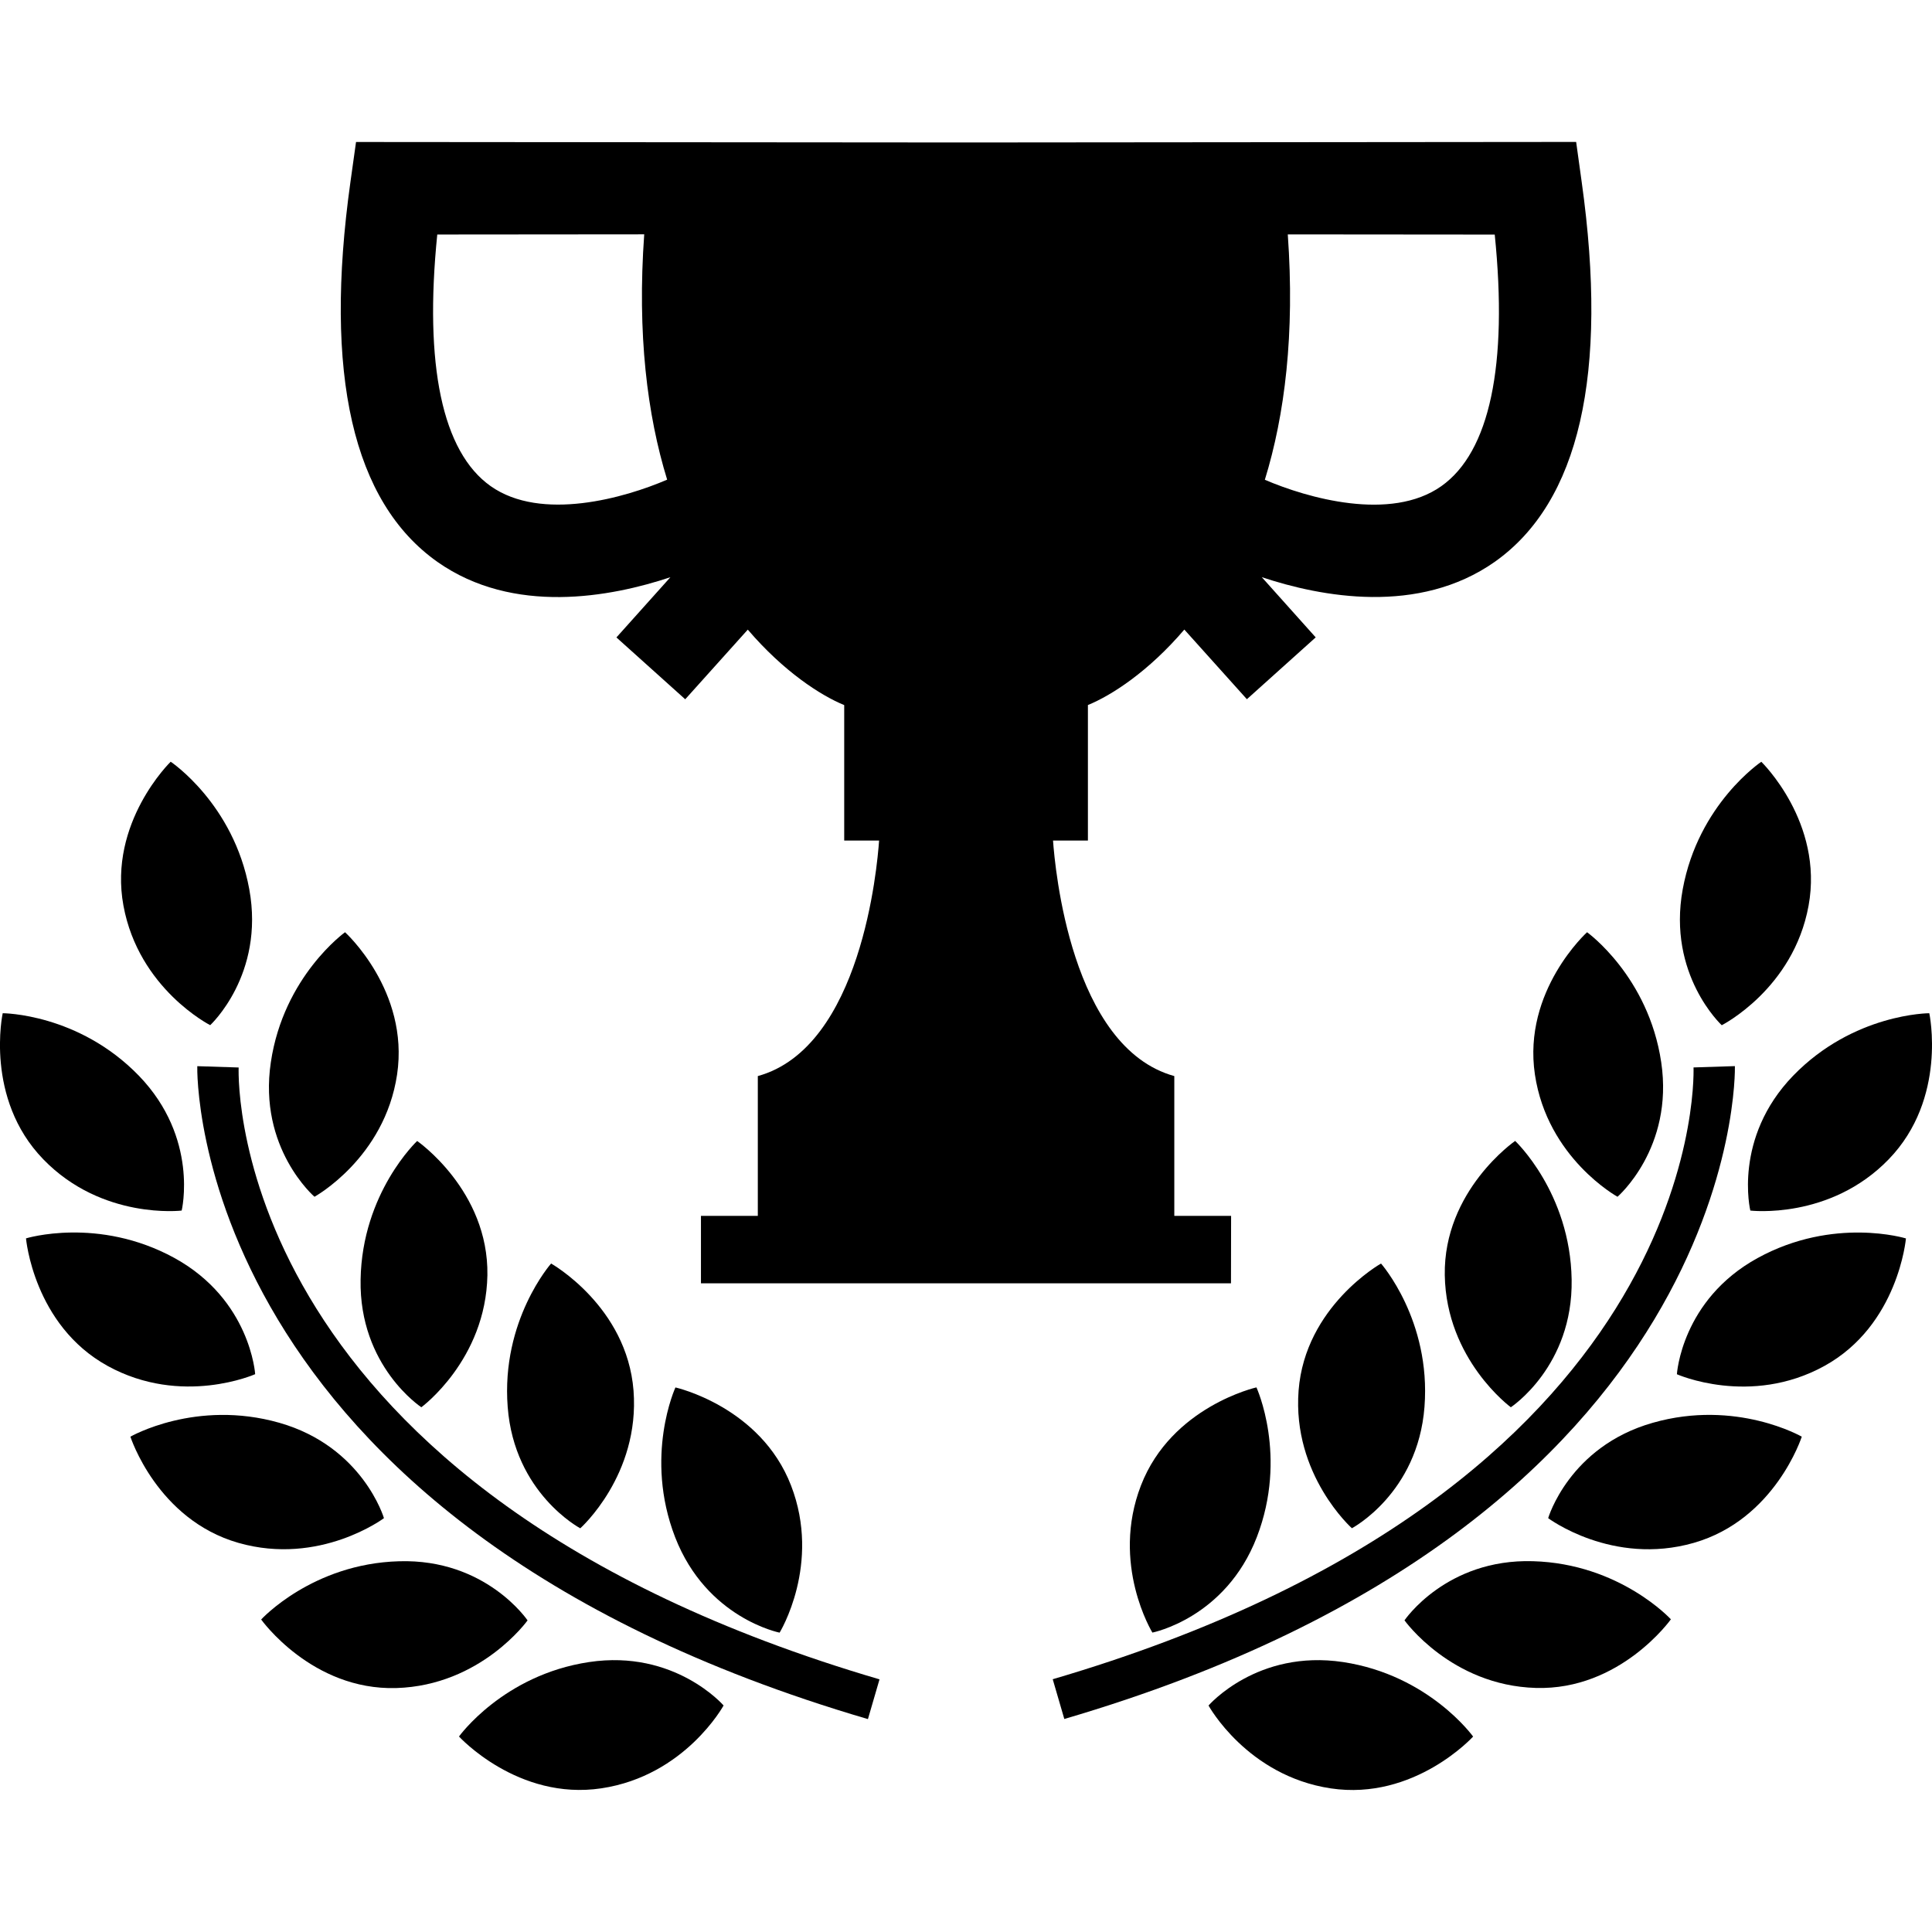
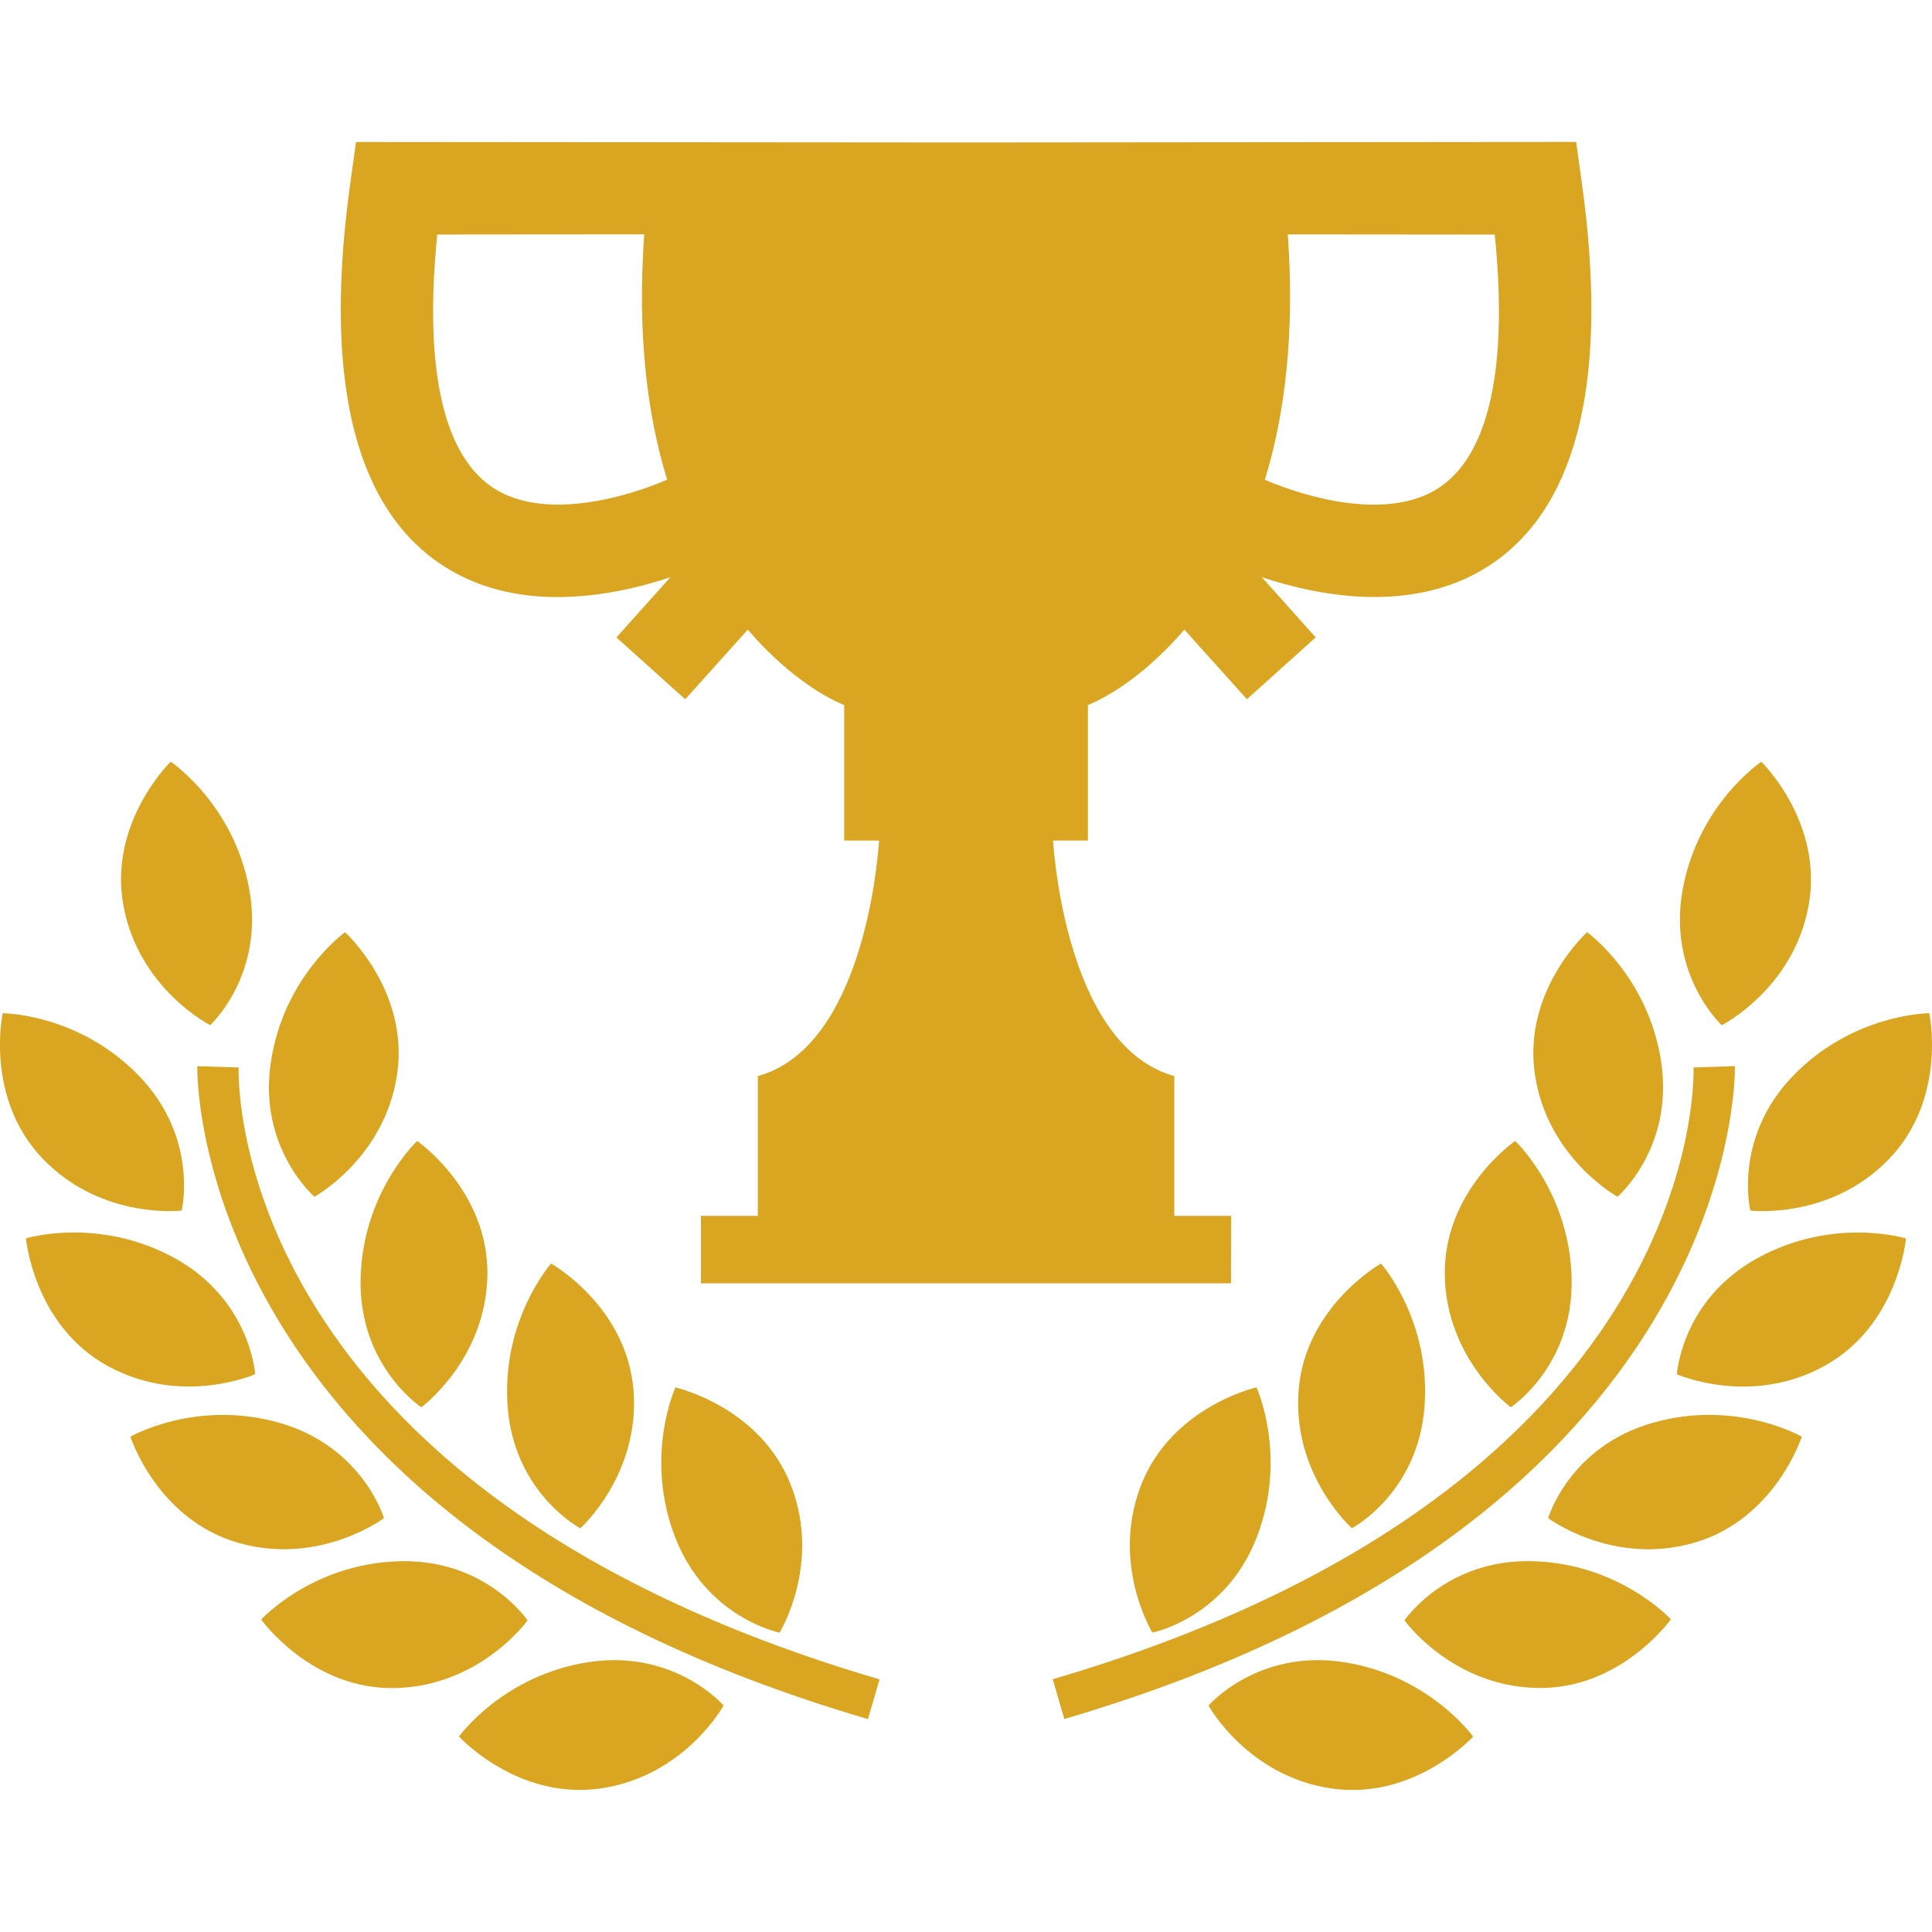
- <svg xmlns="http://www.w3.org/2000/svg" version="1.1" id="Capa_1" x="0px" y="0px" width="32.179px" height="32.179px" viewBox="0 0 32.179 32.179" style="enable-background:new 0 0 32.179 32.179;" xml:space="preserve">
+ <svg xmlns="http://www.w3.org/2000/svg" version="1.1" id="Capa_1" x="0px" y="0px" width="81px" height="81px" viewBox="0 0 32.179 32.179" style="enable-background:new 0 0 32.179 32.179;" xml:space="preserve">
+   <style>.achievement-svg{fill: goldenrod;} </style>
  <g>
    <g>
-       <path d="M3.026,20.163c0,0,0.292-1.206-0.713-2.246c-1.008-1.04-2.268-1.041-2.268-1.041s-0.307,1.419,0.676,2.433    C1.702,20.322,3.026,20.163,3.026,20.163z" />
-       <path d="M5.238,19.933c0,0,1.168-0.642,1.376-2.037c0.207-1.396-0.867-2.369-0.867-2.369s-1.024,0.734-1.236,2.166    C4.297,19.125,5.238,19.933,5.238,19.933z" />
-       <path d="M7.018,23.439c0,0,1.075-0.79,1.1-2.2c0.022-1.411-1.17-2.235-1.17-2.235s-0.918,0.861-0.942,2.31    C5.98,22.759,7.018,23.439,7.018,23.439z" />
-       <path d="M9.665,25.455c0,0,0.995-0.887,0.887-2.293c-0.11-1.406-1.373-2.117-1.373-2.117s-0.835,0.944-0.723,2.389    C8.566,24.875,9.665,25.455,9.665,25.455z" />
-       <path d="M12.985,27.193c0,0,0.699-1.137,0.19-2.452c-0.509-1.315-1.925-1.632-1.925-1.632s-0.527,1.145-0.005,2.495    C11.77,26.954,12.985,27.193,12.985,27.193z" />
-       <path d="M3.501,17.075c0,0,0.911-0.84,0.651-2.264c-0.26-1.424-1.309-2.124-1.309-2.124s-1.042,1.01-0.787,2.397    C2.311,16.472,3.501,17.075,3.501,17.075z" />
-       <path d="M4.25,22.888c0,0-0.076-1.237-1.344-1.935c-1.27-0.696-2.473-0.327-2.473-0.327s0.125,1.445,1.36,2.125    C3.03,23.431,4.25,22.888,4.25,22.888z" />
-       <path d="M6.395,25.286c0,0-0.35-1.19-1.741-1.588c-1.392-0.397-2.482,0.231-2.482,0.231s0.443,1.381,1.8,1.769    C5.329,26.085,6.395,25.286,6.395,25.286z" />
-       <path d="M8.787,26.989c0,0-0.693-1.029-2.14-0.985C5.2,26.044,4.35,26.974,4.35,26.974s0.841,1.182,2.249,1.142    C8.011,28.074,8.787,26.989,8.787,26.989z" />
-       <path d="M9.811,27.683c-1.432,0.215-2.166,1.24-2.166,1.24s0.978,1.072,2.371,0.863c1.396-0.209,2.036-1.38,2.036-1.38    S11.24,27.468,9.811,27.683z" />
-       <path d="M3.975,17.78l-0.689-0.022c-0.004,0.074-0.138,7.558,11.17,10.875l0.193-0.662C3.883,24.81,3.965,18.066,3.975,17.78z" />
-       <path d="M29.153,20.163c0,0,1.325,0.159,2.305-0.854c0.982-1.014,0.676-2.433,0.676-2.433s-1.26,0.001-2.268,1.041    C28.861,18.957,29.153,20.163,29.153,20.163z" />
-       <path d="M25.565,17.896c0.208,1.396,1.376,2.037,1.376,2.037s0.94-0.81,0.728-2.24c-0.212-1.432-1.235-2.166-1.235-2.166    S25.358,16.5,25.565,17.896z" />
-       <path d="M24.064,21.239c0.023,1.41,1.1,2.2,1.1,2.2s1.037-0.68,1.013-2.126c-0.023-1.448-0.941-2.31-0.941-2.31    S24.041,19.828,24.064,21.239z" />
-       <path d="M21.629,23.161c-0.107,1.406,0.888,2.293,0.888,2.293s1.098-0.579,1.209-2.022c0.111-1.442-0.724-2.387-0.724-2.387    S21.738,21.755,21.629,23.161z" />
-       <path d="M19.004,24.74c-0.509,1.314,0.19,2.452,0.19,2.452s1.217-0.239,1.739-1.589c0.521-1.35-0.006-2.495-0.006-2.495    S19.514,23.425,19.004,24.74z" />
-       <path d="M30.123,15.086c0.255-1.389-0.787-2.398-0.787-2.398s-1.049,0.701-1.309,2.124c-0.26,1.423,0.65,2.264,0.65,2.264    S29.87,16.472,30.123,15.086z" />
-       <path d="M29.274,20.954c-1.269,0.697-1.344,1.935-1.344,1.935s1.219,0.543,2.455-0.137c1.235-0.679,1.36-2.125,1.36-2.125    S30.544,20.257,29.274,20.954z" />
-       <path d="M27.527,23.698c-1.393,0.397-1.741,1.588-1.741,1.588s1.067,0.8,2.424,0.412c1.357-0.388,1.8-1.769,1.8-1.769    S28.919,23.3,27.527,23.698z" />
-       <path d="M25.533,26.003c-1.446-0.043-2.14,0.985-2.14,0.985s0.774,1.085,2.188,1.126c1.408,0.041,2.249-1.143,2.249-1.143    S26.98,26.044,25.533,26.003z" />
-       <path d="M22.37,27.683c-1.431-0.215-2.241,0.724-2.241,0.724s0.641,1.17,2.036,1.38c1.395,0.209,2.371-0.863,2.371-0.863    S23.802,27.899,22.37,27.683z" />
-       <path d="M28.896,17.757l-0.689,0.022c0.009,0.286,0.091,7.03-10.673,10.19l0.193,0.662C29.033,25.315,28.899,17.832,28.896,17.757    z" />
-       <path d="M20.505,20.251h-0.946c0-0.886,0-2.057,0-2.328c-1.724-0.477-1.988-3.481-2.02-3.923h0.581v-2.257    c0.394-0.161,1.008-0.557,1.606-1.257l1.042,1.16l1.146-1.03l-0.898-1.003c0.99,0.33,2.613,0.636,3.88-0.255    c1.408-0.994,1.897-3.124,1.448-6.33l-0.092-0.664L16.09,2.373L5.93,2.365L5.837,3.029c-0.449,3.206,0.04,5.336,1.449,6.33    c1.266,0.891,2.889,0.585,3.88,0.255l-0.899,1.003l1.146,1.03l1.042-1.16c0.599,0.7,1.214,1.096,1.606,1.257V14h0.581    c-0.031,0.441-0.296,3.447-2.02,3.923c0,0.271,0,1.441,0,2.328h-0.947v1.124h4.403h0.023h4.402L20.505,20.251L20.505,20.251z     M21.449,3.904l3.447,0.003c0.221,2.176-0.083,3.62-0.889,4.19c-0.844,0.598-2.24,0.195-2.94-0.106    C21.399,6.914,21.568,5.562,21.449,3.904z M8.171,8.096c-0.805-0.57-1.108-2.014-0.888-4.19l3.447-0.003    c-0.119,1.658,0.05,3.01,0.382,4.086C10.413,8.291,9.016,8.694,8.171,8.096z" />
+       <path class="achievement-svg" d="M3.026,20.163c0,0,0.292-1.206-0.713-2.246c-1.008-1.04-2.268-1.041-2.268-1.041s-0.307,1.419,0.676,2.433    C1.702,20.322,3.026,20.163,3.026,20.163z" />
+       <path class="achievement-svg" d="M5.238,19.933c0,0,1.168-0.642,1.376-2.037c0.207-1.396-0.867-2.369-0.867-2.369s-1.024,0.734-1.236,2.166    C4.297,19.125,5.238,19.933,5.238,19.933z" />
+       <path class="achievement-svg" d="M7.018,23.439c0,0,1.075-0.79,1.1-2.2c0.022-1.411-1.17-2.235-1.17-2.235s-0.918,0.861-0.942,2.31    C5.98,22.759,7.018,23.439,7.018,23.439z" />
+       <path class="achievement-svg" d="M9.665,25.455c0,0,0.995-0.887,0.887-2.293c-0.11-1.406-1.373-2.117-1.373-2.117s-0.835,0.944-0.723,2.389    C8.566,24.875,9.665,25.455,9.665,25.455z" />
+       <path class="achievement-svg" d="M12.985,27.193c0,0,0.699-1.137,0.19-2.452c-0.509-1.315-1.925-1.632-1.925-1.632s-0.527,1.145-0.005,2.495    C11.77,26.954,12.985,27.193,12.985,27.193z" />
+       <path class="achievement-svg" d="M3.501,17.075c0,0,0.911-0.84,0.651-2.264c-0.26-1.424-1.309-2.124-1.309-2.124s-1.042,1.01-0.787,2.397    C2.311,16.472,3.501,17.075,3.501,17.075z" />
+       <path class="achievement-svg" d="M4.25,22.888c0,0-0.076-1.237-1.344-1.935c-1.27-0.696-2.473-0.327-2.473-0.327s0.125,1.445,1.36,2.125    C3.03,23.431,4.25,22.888,4.25,22.888z" />
+       <path class="achievement-svg" d="M6.395,25.286c0,0-0.35-1.19-1.741-1.588c-1.392-0.397-2.482,0.231-2.482,0.231s0.443,1.381,1.8,1.769    C5.329,26.085,6.395,25.286,6.395,25.286z" />
+       <path class="achievement-svg" d="M8.787,26.989c0,0-0.693-1.029-2.14-0.985C5.2,26.044,4.35,26.974,4.35,26.974s0.841,1.182,2.249,1.142    C8.011,28.074,8.787,26.989,8.787,26.989z" />
+       <path class="achievement-svg" d="M9.811,27.683c-1.432,0.215-2.166,1.24-2.166,1.24s0.978,1.072,2.371,0.863c1.396-0.209,2.036-1.38,2.036-1.38    S11.24,27.468,9.811,27.683z" />
+       <path class="achievement-svg" d="M3.975,17.78l-0.689-0.022c-0.004,0.074-0.138,7.558,11.17,10.875l0.193-0.662C3.883,24.81,3.965,18.066,3.975,17.78z" />
+       <path class="achievement-svg" d="M29.153,20.163c0,0,1.325,0.159,2.305-0.854c0.982-1.014,0.676-2.433,0.676-2.433s-1.26,0.001-2.268,1.041    C28.861,18.957,29.153,20.163,29.153,20.163z" />
+       <path class="achievement-svg" d="M25.565,17.896c0.208,1.396,1.376,2.037,1.376,2.037s0.94-0.81,0.728-2.24c-0.212-1.432-1.235-2.166-1.235-2.166    S25.358,16.5,25.565,17.896z" />
+       <path class="achievement-svg" d="M24.064,21.239c0.023,1.41,1.1,2.2,1.1,2.2s1.037-0.68,1.013-2.126c-0.023-1.448-0.941-2.31-0.941-2.31    S24.041,19.828,24.064,21.239z" />
+       <path class="achievement-svg" d="M21.629,23.161c-0.107,1.406,0.888,2.293,0.888,2.293s1.098-0.579,1.209-2.022c0.111-1.442-0.724-2.387-0.724-2.387    S21.738,21.755,21.629,23.161z" />
+       <path class="achievement-svg" d="M19.004,24.74c-0.509,1.314,0.19,2.452,0.19,2.452s1.217-0.239,1.739-1.589c0.521-1.35-0.006-2.495-0.006-2.495    S19.514,23.425,19.004,24.74z" />
+       <path class="achievement-svg" d="M30.123,15.086c0.255-1.389-0.787-2.398-0.787-2.398s-1.049,0.701-1.309,2.124c-0.26,1.423,0.65,2.264,0.65,2.264    S29.87,16.472,30.123,15.086z" />
+       <path class="achievement-svg" d="M29.274,20.954c-1.269,0.697-1.344,1.935-1.344,1.935s1.219,0.543,2.455-0.137c1.235-0.679,1.36-2.125,1.36-2.125    S30.544,20.257,29.274,20.954z" />
+       <path class="achievement-svg" d="M27.527,23.698c-1.393,0.397-1.741,1.588-1.741,1.588s1.067,0.8,2.424,0.412c1.357-0.388,1.8-1.769,1.8-1.769    S28.919,23.3,27.527,23.698z" />
+       <path class="achievement-svg" d="M25.533,26.003c-1.446-0.043-2.14,0.985-2.14,0.985s0.774,1.085,2.188,1.126c1.408,0.041,2.249-1.143,2.249-1.143    S26.98,26.044,25.533,26.003z" />
+       <path class="achievement-svg" d="M22.37,27.683c-1.431-0.215-2.241,0.724-2.241,0.724s0.641,1.17,2.036,1.38c1.395,0.209,2.371-0.863,2.371-0.863    S23.802,27.899,22.37,27.683z" />
+       <path class="achievement-svg" d="M28.896,17.757l-0.689,0.022c0.009,0.286,0.091,7.03-10.673,10.19l0.193,0.662C29.033,25.315,28.899,17.832,28.896,17.757    z" />
+       <path class="achievement-svg" d="M20.505,20.251h-0.946c0-0.886,0-2.057,0-2.328c-1.724-0.477-1.988-3.481-2.02-3.923h0.581v-2.257    c0.394-0.161,1.008-0.557,1.606-1.257l1.042,1.16l1.146-1.03l-0.898-1.003c0.99,0.33,2.613,0.636,3.88-0.255    c1.408-0.994,1.897-3.124,1.448-6.33l-0.092-0.664L16.09,2.373L5.93,2.365L5.837,3.029c-0.449,3.206,0.04,5.336,1.449,6.33    c1.266,0.891,2.889,0.585,3.88,0.255l-0.899,1.003l1.146,1.03l1.042-1.16c0.599,0.7,1.214,1.096,1.606,1.257V14h0.581    c-0.031,0.441-0.296,3.447-2.02,3.923c0,0.271,0,1.441,0,2.328h-0.947v1.124h4.403h0.023h4.402L20.505,20.251L20.505,20.251z     M21.449,3.904l3.447,0.003c0.221,2.176-0.083,3.62-0.889,4.19c-0.844,0.598-2.24,0.195-2.94-0.106    C21.399,6.914,21.568,5.562,21.449,3.904z M8.171,8.096c-0.805-0.57-1.108-2.014-0.888-4.19l3.447-0.003    c-0.119,1.658,0.05,3.01,0.382,4.086C10.413,8.291,9.016,8.694,8.171,8.096z" />
    </g>
  </g>
  <g>
</g>
  <g>
</g>
  <g>
</g>
  <g>
</g>
  <g>
</g>
  <g>
</g>
  <g>
</g>
  <g>
</g>
  <g>
</g>
  <g>
</g>
  <g>
</g>
  <g>
</g>
  <g>
</g>
  <g>
</g>
  <g>
</g>
</svg>
